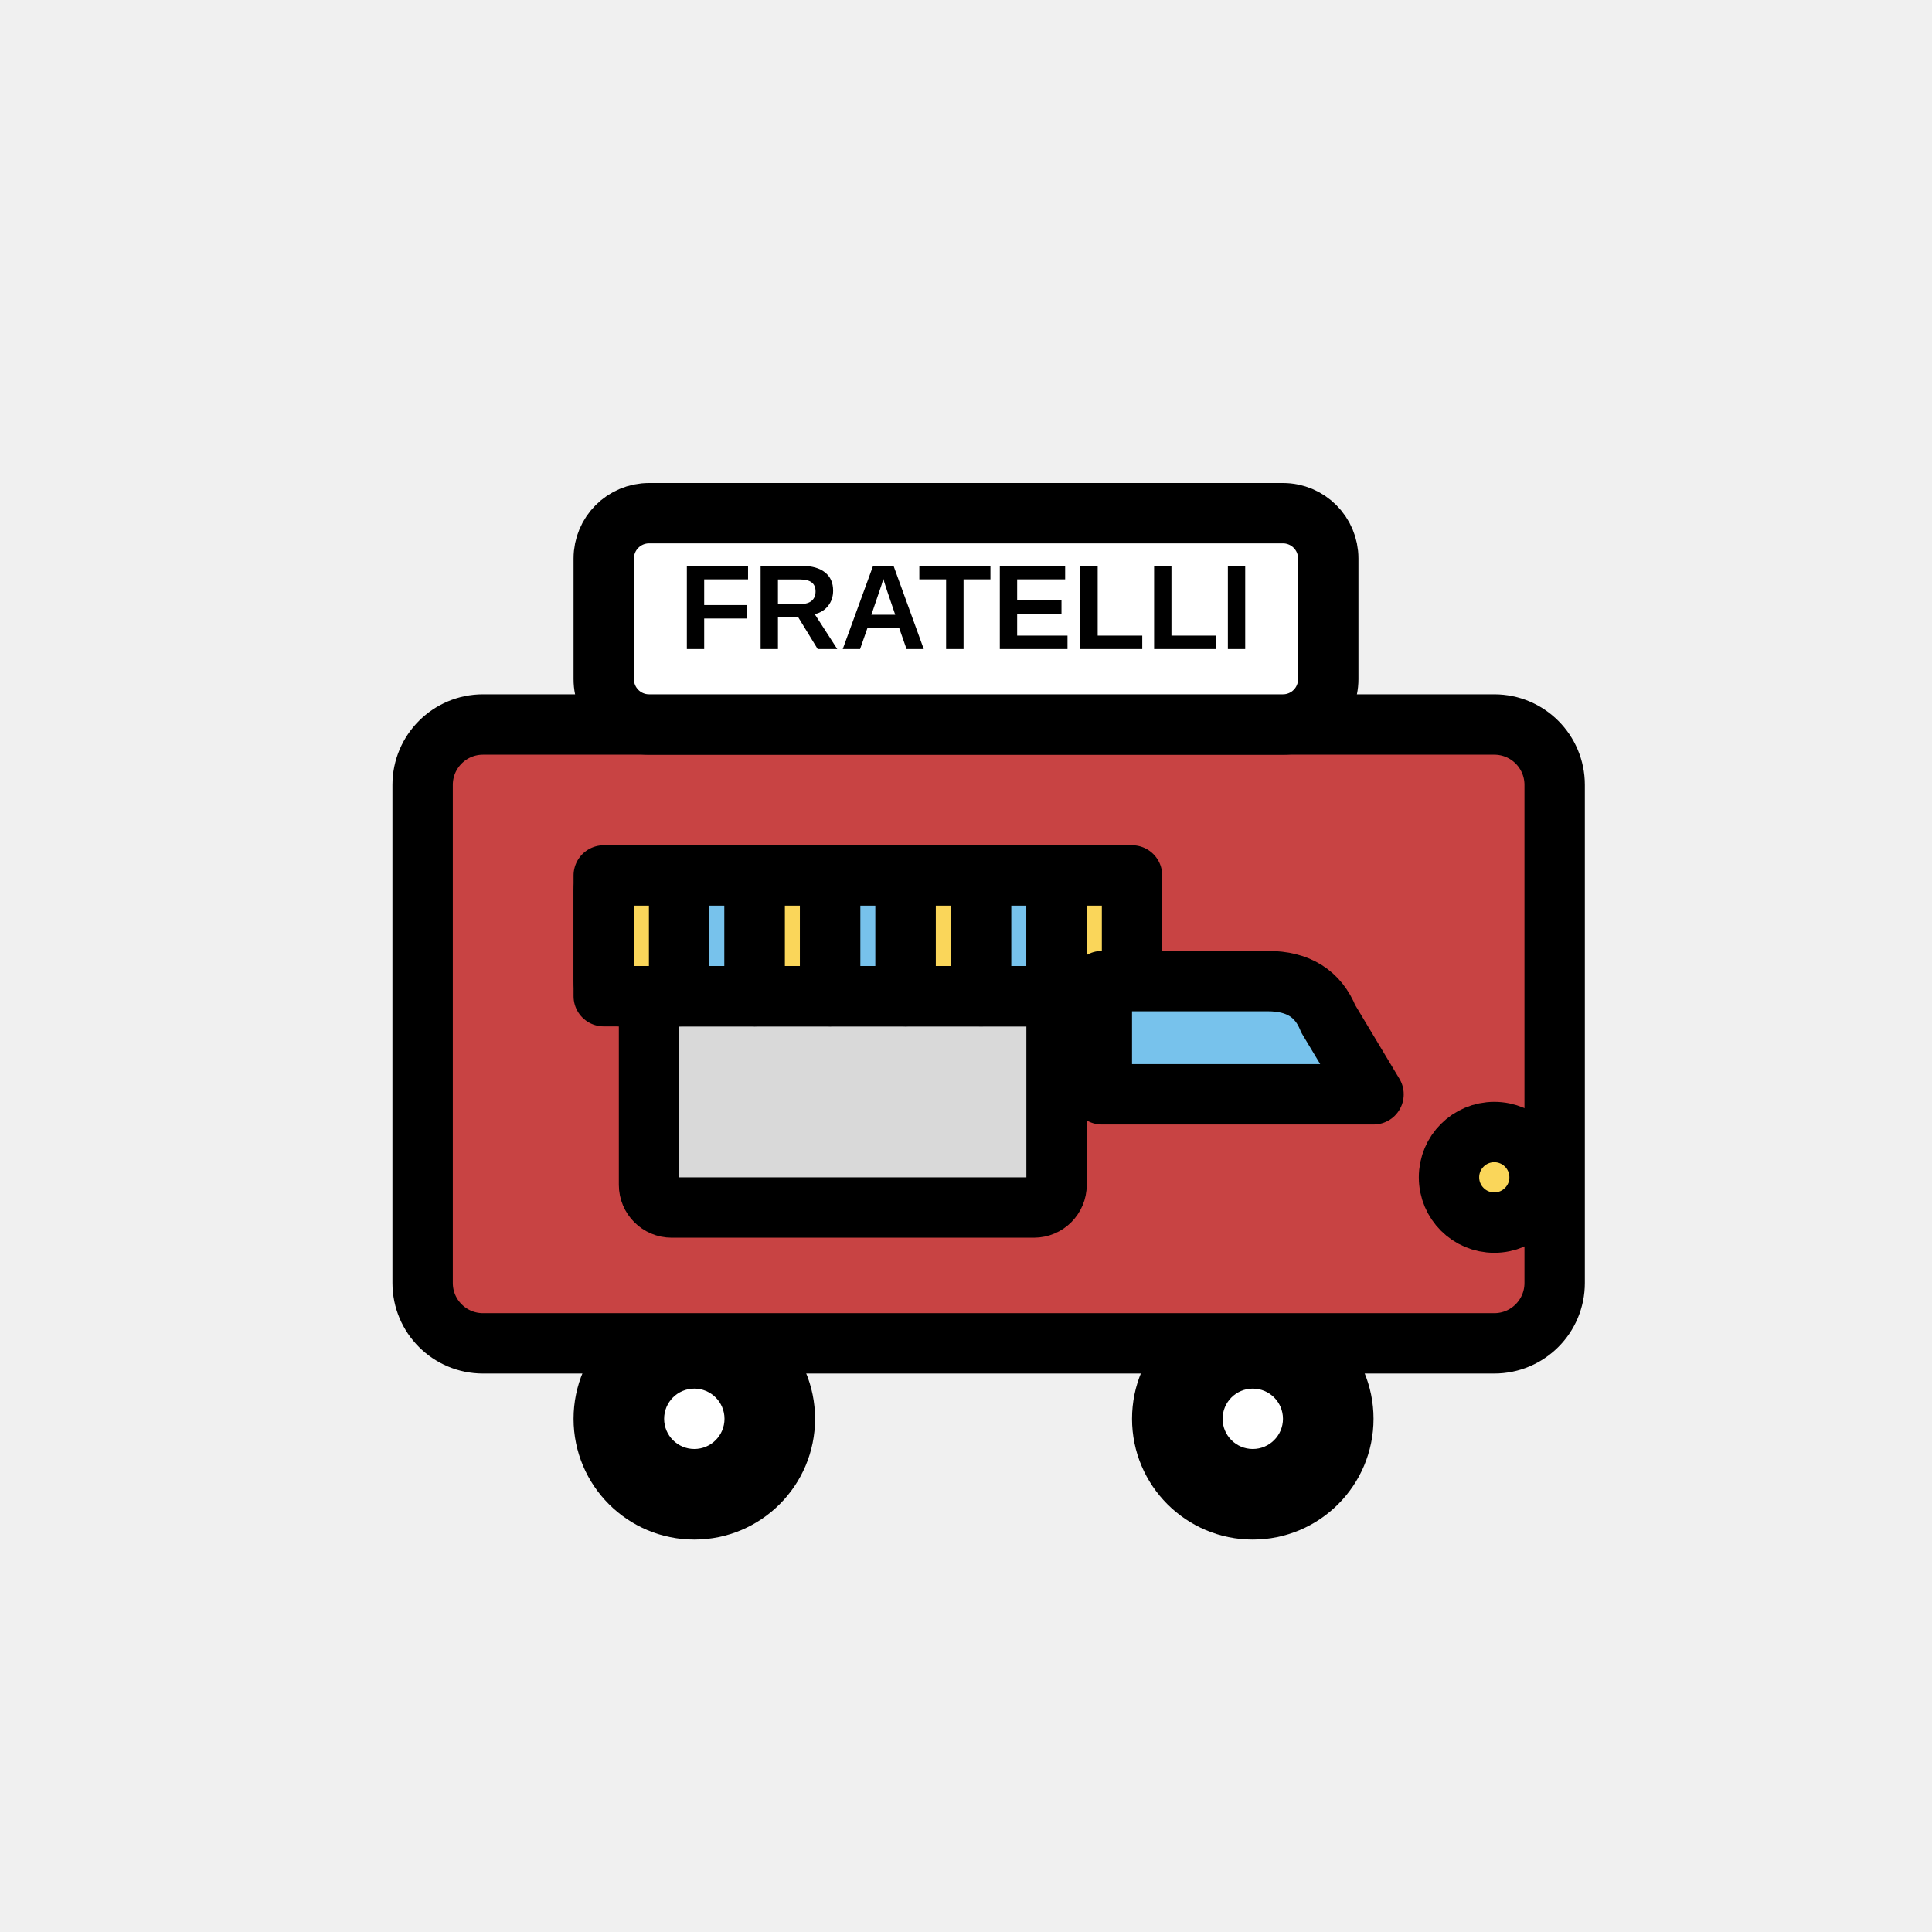
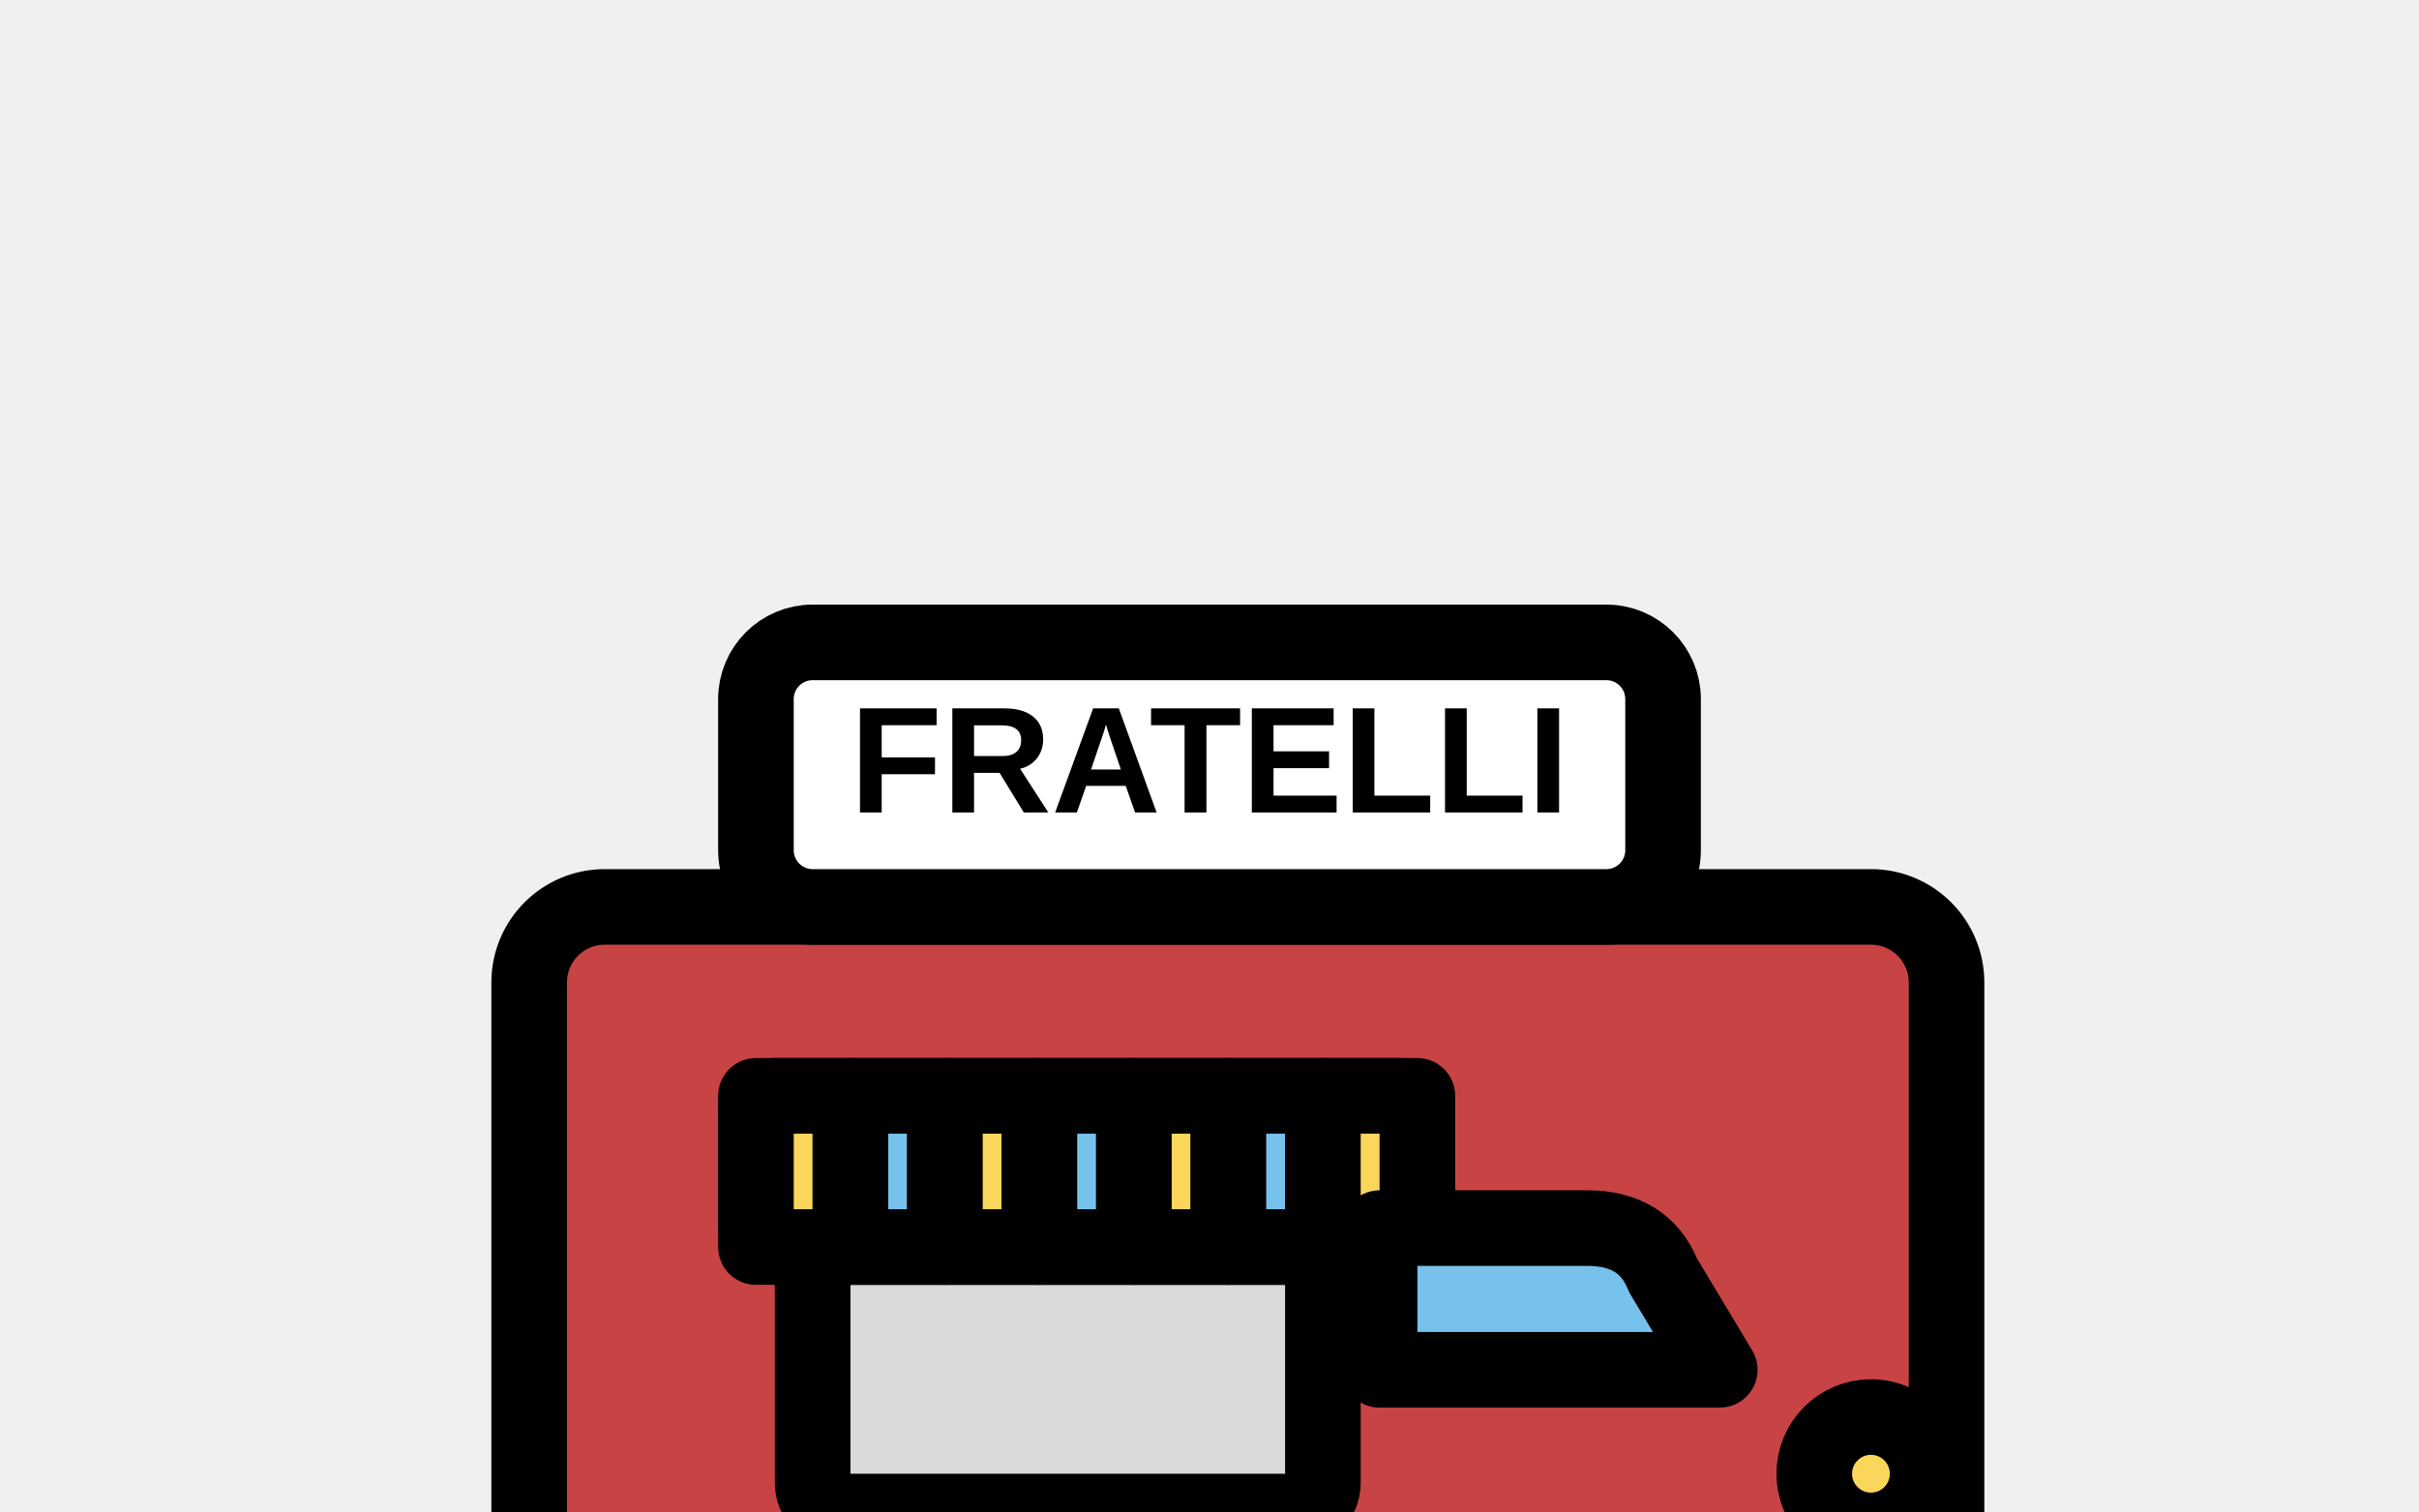
- <svg xmlns="http://www.w3.org/2000/svg" width="256" height="256" viewBox="0 0 256 256" role="img" aria-labelledby="title desc">
+ <svg xmlns="http://www.w3.org/2000/svg" role="img" aria-labelledby="title desc" width="256" height="160" viewBox="0 0 256 160" preserveAspectRatio="xMidYMid meet">
  <defs>
    <style>
      .ol{stroke:#000;stroke-width:8;stroke-linecap:round;stroke-linejoin:round}
      .ol2{stroke:#000;stroke-width:6;stroke-linecap:round;stroke-linejoin:round}
      .red{fill:#C84343}
      .yellow{fill:#FAD65A}
      .blue{fill:#77C2EC}
      .white{fill:#FFFFFF}
      .gray{fill:#D9D9D9}
      .black{fill:#000000}
    </style>
  </defs>
  <g>
    <circle class="ol black" cx="92" cy="188" r="12" />
    <circle class="ol black" cx="166" cy="188" r="12" />
    <circle class="white" cx="92" cy="188" r="4" />
    <circle class="white" cx="166" cy="188" r="4" />
  </g>
  <rect class="ol red" x="56" y="96" width="150" height="82" rx="8" />
  <rect class="ol white" x="80" y="68" width="96" height="28" rx="6" />
  <text x="128" y="86" text-anchor="middle" font-family="Arial, sans-serif" font-size="16" font-weight="bold" fill="#000">FRATELLI</text>
  <rect class="ol gray" x="86" y="132" width="54" height="28" rx="3" />
  <g>
    <rect class="ol white" x="80" y="116" width="70" height="16" rx="2" />
    <rect class="ol yellow" x="80" y="116" width="10" height="16" />
    <rect class="ol blue" x="90" y="116" width="10" height="16" />
    <rect class="ol yellow" x="100" y="116" width="10" height="16" />
    <rect class="ol blue" x="110" y="116" width="10" height="16" />
    <rect class="ol yellow" x="120" y="116" width="10" height="16" />
    <rect class="ol blue" x="130" y="116" width="10" height="16" />
    <rect class="ol yellow" x="140" y="116" width="10" height="16" />
  </g>
  <circle class="ol yellow" cx="198" cy="156" r="6" />
  <path class="ol blue" d="M146 130 h22 q6 0 8 5 l6 10 h-36 z" />
</svg>
